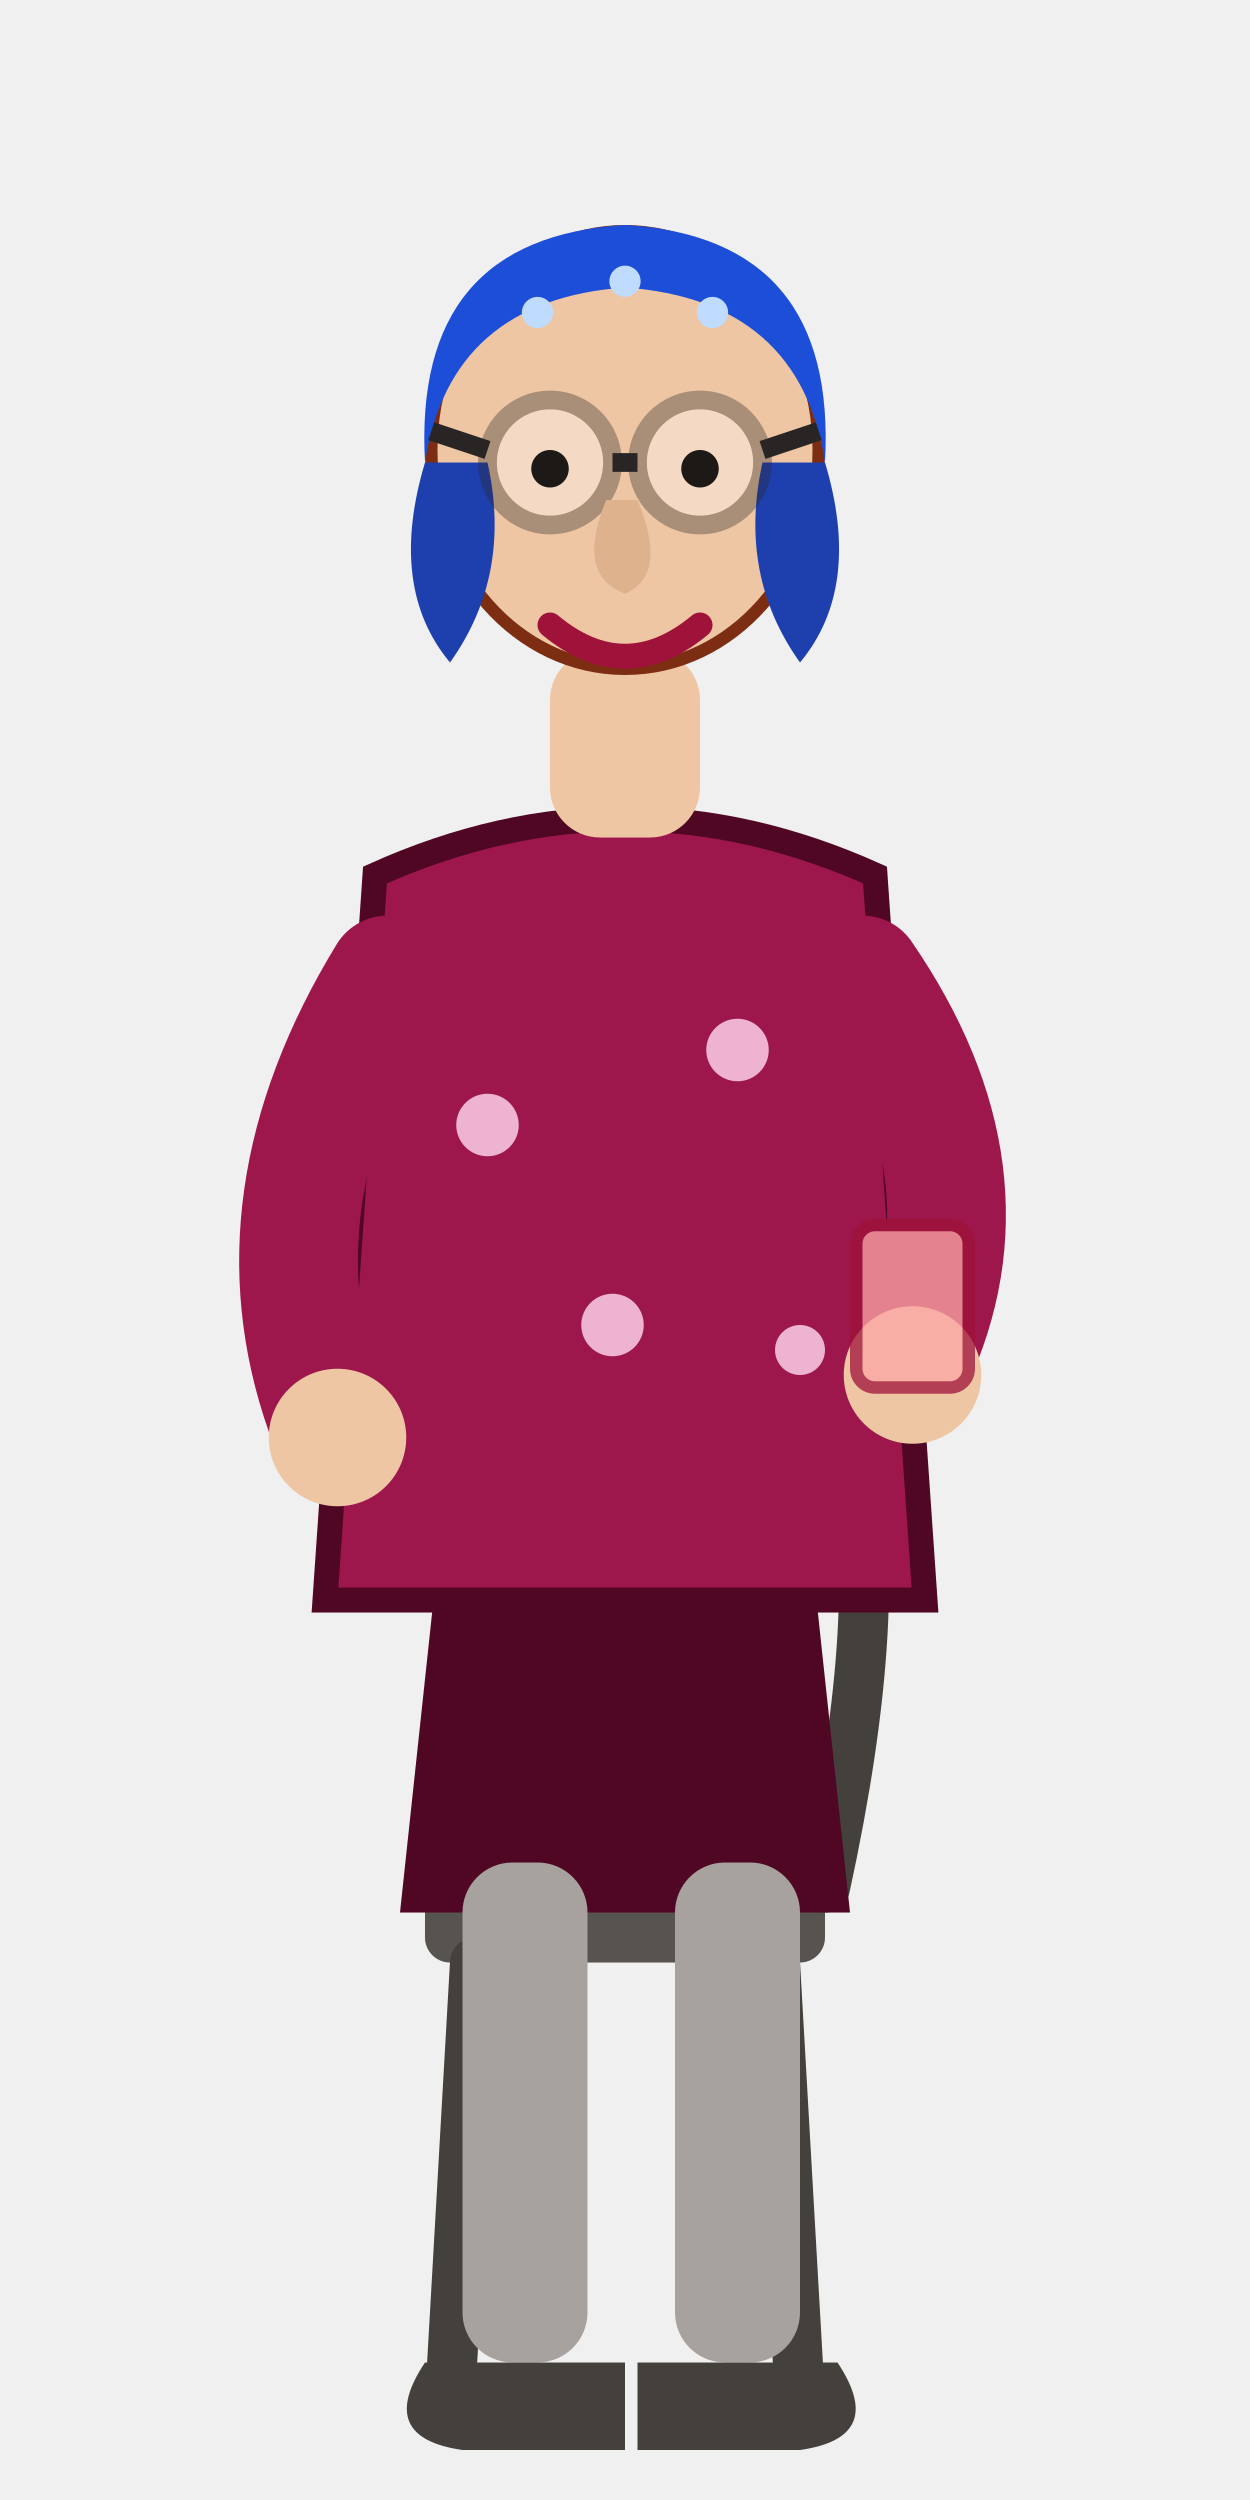
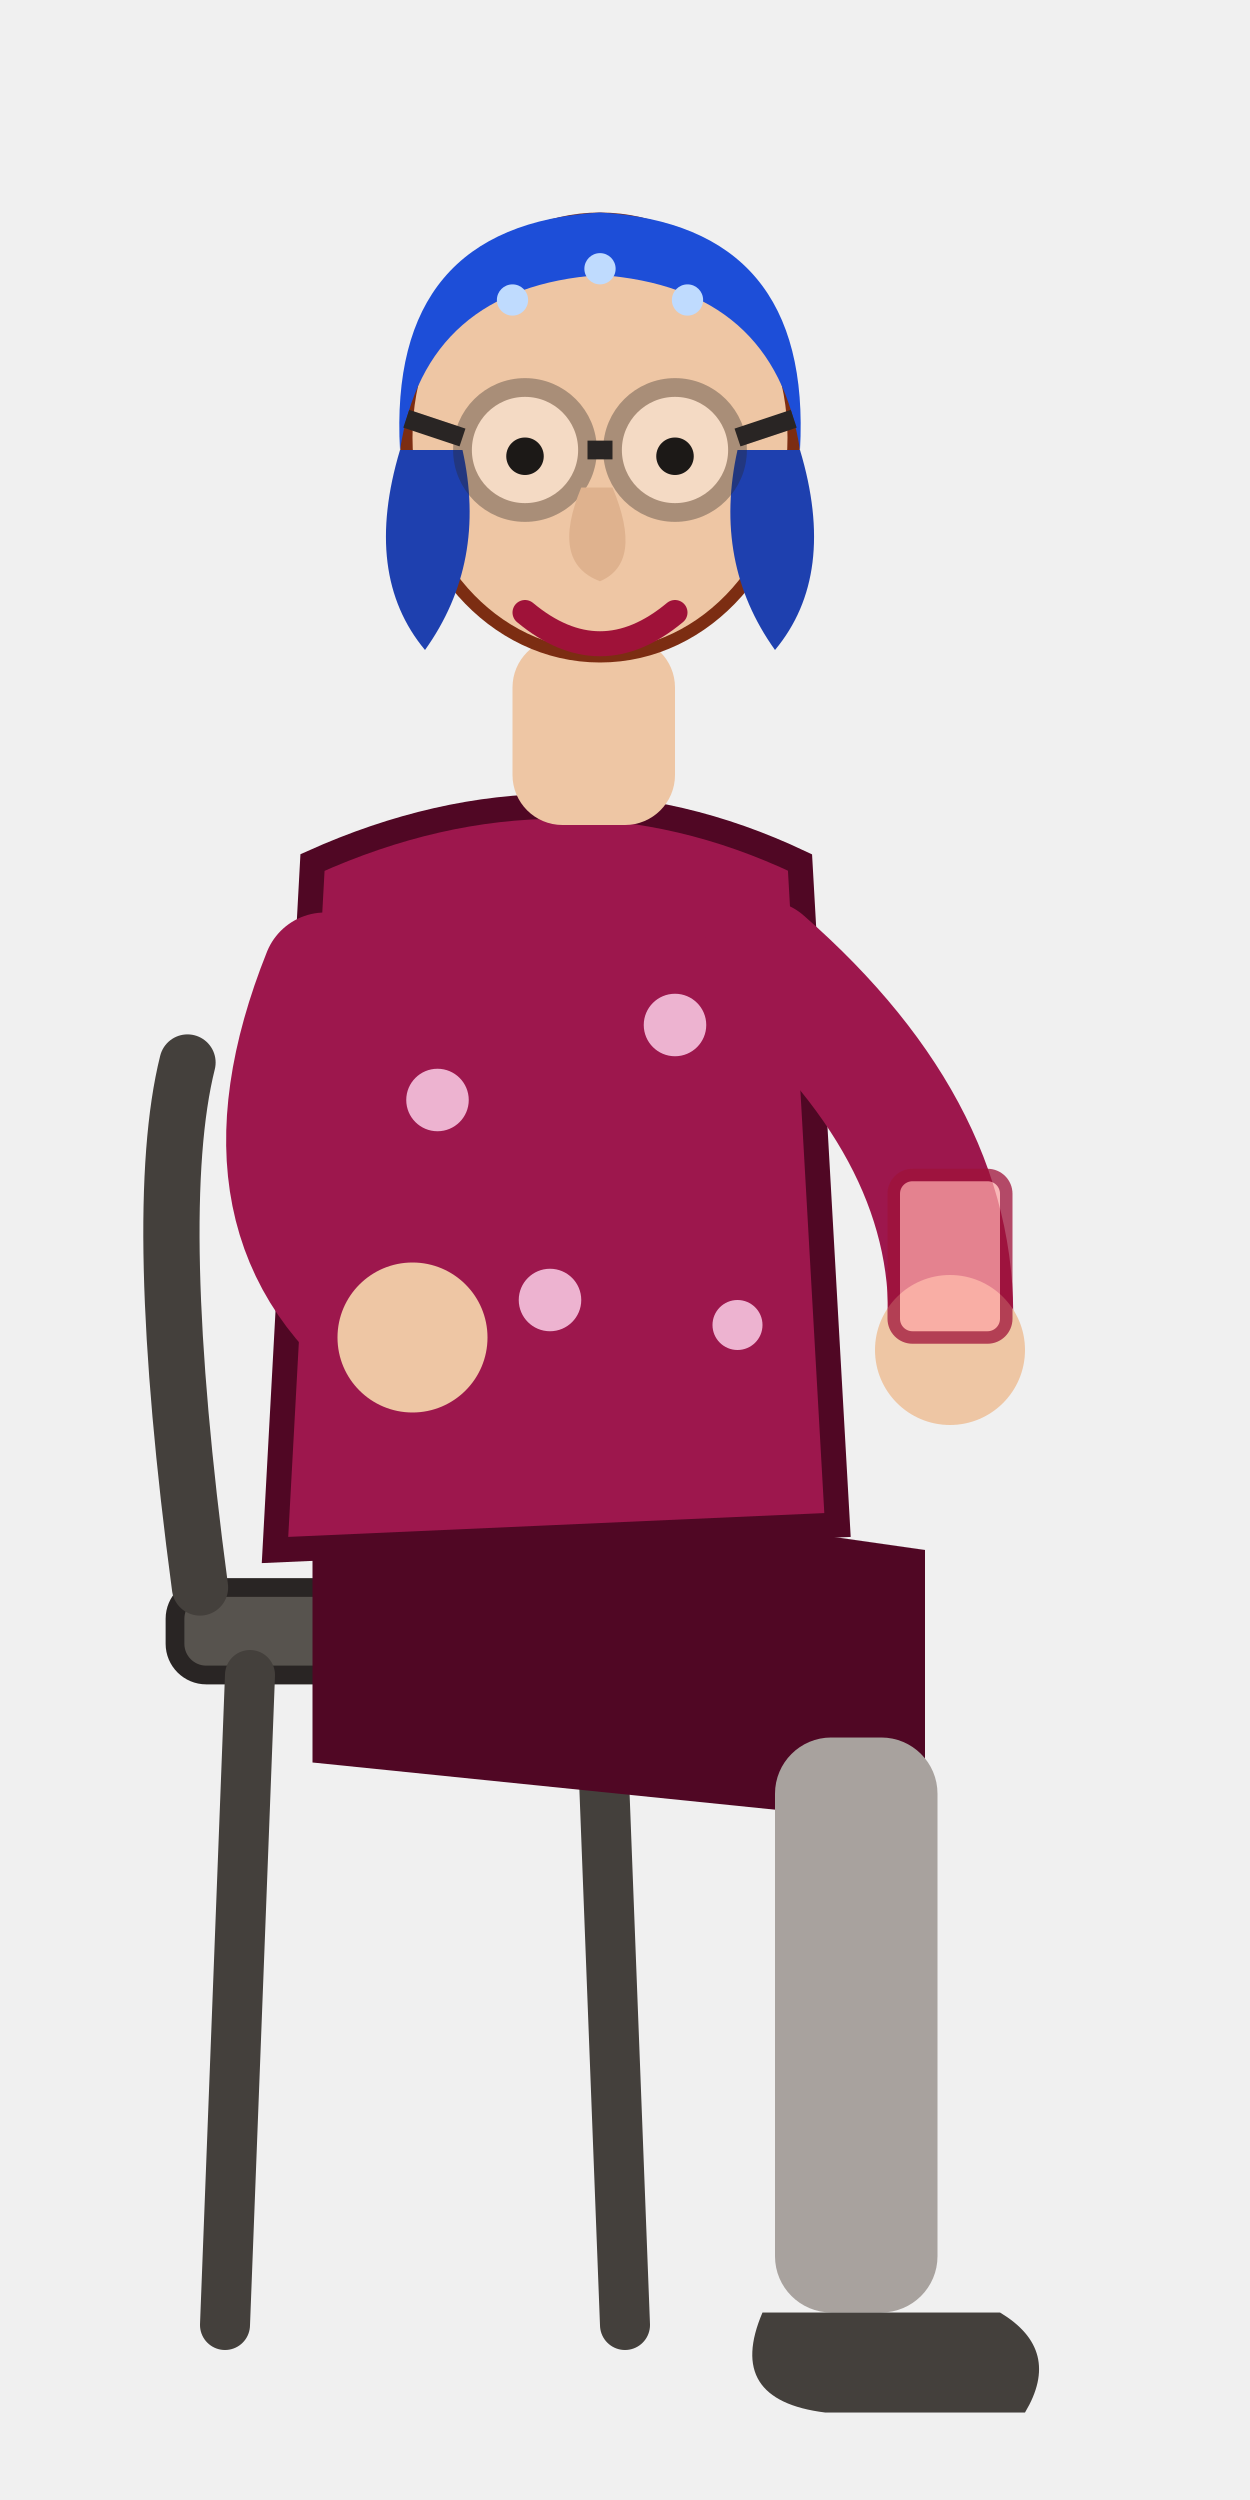
<svg xmlns="http://www.w3.org/2000/svg" viewBox="0 0 200 400" role="img">
-   <rect x="68" y="302" width="64" height="12" rx="4" fill="#57534e" />
-   <line x1="76" y1="314" x2="72" y2="384" stroke="#44403c" stroke-width="8" stroke-linecap="round" />
-   <line x1="124" y1="314" x2="128" y2="384" stroke="#44403c" stroke-width="8" stroke-linecap="round" />
-   <path d="M132 302 q10 -46 4 -70" fill="none" stroke="#44403c" stroke-width="8" stroke-linecap="round" />
-   <path d="M70 250 l60 0 l6 56 l-72 0 Z" fill="#500724" />
-   <rect x="74" y="298" width="20" height="80" rx="8" fill="#a8a29e" />
-   <rect x="108" y="298" width="20" height="80" rx="8" fill="#a8a29e" />
-   <path d="M68 378 q-8 12 6 14 l26 0 l0 -14 Z" fill="#44403c" />
-   <path d="M134 378 q8 12 -6 14 l-26 0 l0 -14 Z" fill="#44403c" />
-   <path d="M60 140 q40 -18 80 0 l8 116 l-96 0 Z" fill="#9d174d" stroke="#500724" stroke-width="4" />
-   <circle cx="78" cy="180" r="5" fill="#fbcfe8" opacity="0.85" />
-   <circle cx="118" cy="168" r="5" fill="#fbcfe8" opacity="0.85" />
-   <circle cx="98" cy="212" r="5" fill="#fbcfe8" opacity="0.85" />
-   <circle cx="128" cy="216" r="4" fill="#fbcfe8" opacity="0.85" />
-   <path d="M62 156 q-22 36 -10 70" fill="none" stroke="#9d174d" stroke-width="19" stroke-linecap="round" />
-   <path d="M138 156 q22 32 8 62" fill="none" stroke="#9d174d" stroke-width="19" stroke-linecap="round" />
-   <circle cx="54" cy="230" r="11" fill="#eec6a4" />
-   <circle cx="146" cy="220" r="11" fill="#eec6a4" />
-   <rect x="137" y="196" width="18" height="26" rx="3" fill="#fca5a5" opacity="0.75" stroke="#9f1239" stroke-width="2" />
-   <rect x="88" y="104" width="24" height="30" rx="8" fill="#eec6a4" />
-   <ellipse cx="100" cy="72" rx="31" ry="35" fill="#eec6a4" stroke="#7c2d12" stroke-width="2" />
-   <path d="M68 74 q-2 -36 32 -38 q34 2 32 38 q-4 -26 -32 -28 q-28 2 -32 28 Z" fill="#1d4ed8" />
-   <path d="M68 74 q-6 20 4 32 q10 -14 6 -32 Z" fill="#1e40af" />
-   <path d="M132 74 q6 20 -4 32 q-10 -14 -6 -32 Z" fill="#1e40af" />
-   <circle cx="86" cy="50" r="2.5" fill="#bfdbfe" />
-   <circle cx="100" cy="45" r="2.5" fill="#bfdbfe" />
-   <circle cx="114" cy="50" r="2.5" fill="#bfdbfe" />
-   <circle cx="88" cy="74" r="10" fill="#ffffff" opacity="0.35" stroke="#292524" stroke-width="3" />
-   <circle cx="112" cy="74" r="10" fill="#ffffff" opacity="0.35" stroke="#292524" stroke-width="3" />
-   <path d="M98 74 L102 74" stroke="#292524" stroke-width="3" />
-   <path d="M78 72 L69 69" stroke="#292524" stroke-width="3" />
-   <path d="M122 72 L131 69" stroke="#292524" stroke-width="3" />
-   <circle cx="88" cy="75" r="3" fill="#1c1917" />
-   <circle cx="112" cy="75" r="3" fill="#1c1917" />
-   <path d="M97 80 q-5 12 3 15 q7 -3 2 -15" fill="#dfb28e" />
-   <path d="M88 100 q12 10 24 0" fill="none" stroke="#9f1239" stroke-width="4" stroke-linecap="round" />
+   <rect x="28" y="254" width="78" height="14" rx="5" fill="#57534e" stroke="#292524" stroke-width="3" />
+   <path d="M32 254 q-8 -60 -2 -84" fill="none" stroke="#44403c" stroke-width="9" stroke-linecap="round" />
+   <line x1="40" y1="268" x2="36" y2="372" stroke="#44403c" stroke-width="8" stroke-linecap="round" />
+   <line x1="96" y1="268" x2="100" y2="372" stroke="#44403c" stroke-width="8" stroke-linecap="round" />
+   <path d="M50 234 L148 248 L148 292 L50 282 Z" fill="#500724" />
+   <rect x="124" y="278" width="26" height="92" rx="9" fill="#a8a29e" />
+   <path d="M122 370 q-6 14 10 16 l32 0 q6 -10 -4 -16 Z" fill="#44403c" />
+   <path d="M50 138 q40 -18 78 0 l6 106 l-90 4 Z" fill="#9d174d" stroke="#500724" stroke-width="4" />
+   <circle cx="70" cy="176" r="5" fill="#fbcfe8" opacity="0.85" />
+   <circle cx="108" cy="164" r="5" fill="#fbcfe8" opacity="0.85" />
+   <circle cx="88" cy="208" r="5" fill="#fbcfe8" opacity="0.85" />
+   <circle cx="118" cy="212" r="4" fill="#fbcfe8" opacity="0.85" />
+   <path d="M122 154 q32 28 30 60" fill="none" stroke="#9d174d" stroke-width="20" stroke-linecap="round" />
+   <path d="M52 156 q-16 40 12 60" fill="none" stroke="#9d174d" stroke-width="20" stroke-linecap="round" />
+   <circle cx="152" cy="216" r="12" fill="#eec6a4" />
+   <circle cx="66" cy="214" r="12" fill="#eec6a4" />
+   <rect x="143" y="188" width="18" height="26" rx="3" fill="#fca5a5" opacity="0.75" stroke="#9f1239" stroke-width="2" />
+   <rect x="82" y="102" width="26" height="30" rx="8" fill="#eec6a4" />
+   <ellipse cx="96" cy="70" rx="31" ry="35" fill="#eec6a4" stroke="#7c2d12" stroke-width="2" />
+   <path d="M64 72 q-2 -36 32 -38 q34 2 32 38 q-4 -26 -32 -28 q-28 2 -32 28 Z" fill="#1d4ed8" />
+   <path d="M64 72 q-6 20 4 32 q10 -14 6 -32 Z" fill="#1e40af" />
+   <path d="M128 72 q6 20 -4 32 q-10 -14 -6 -32 Z" fill="#1e40af" />
+   <circle cx="82" cy="48" r="2.5" fill="#bfdbfe" />
+   <circle cx="96" cy="43" r="2.5" fill="#bfdbfe" />
+   <circle cx="110" cy="48" r="2.5" fill="#bfdbfe" />
+   <circle cx="84" cy="72" r="10" fill="#ffffff" opacity="0.35" stroke="#292524" stroke-width="3" />
+   <circle cx="108" cy="72" r="10" fill="#ffffff" opacity="0.35" stroke="#292524" stroke-width="3" />
+   <path d="M94 72 L98 72" stroke="#292524" stroke-width="3" />
+   <path d="M74 70 L65 67" stroke="#292524" stroke-width="3" />
+   <path d="M118 70 L127 67" stroke="#292524" stroke-width="3" />
+   <circle cx="84" cy="73" r="3" fill="#1c1917" />
+   <circle cx="108" cy="73" r="3" fill="#1c1917" />
+   <path d="M93 78 q-5 12 3 15 q7 -3 2 -15" fill="#dfb28e" />
+   <path d="M84 98 q12 10 24 0" fill="none" stroke="#9f1239" stroke-width="4" stroke-linecap="round" />
</svg>
